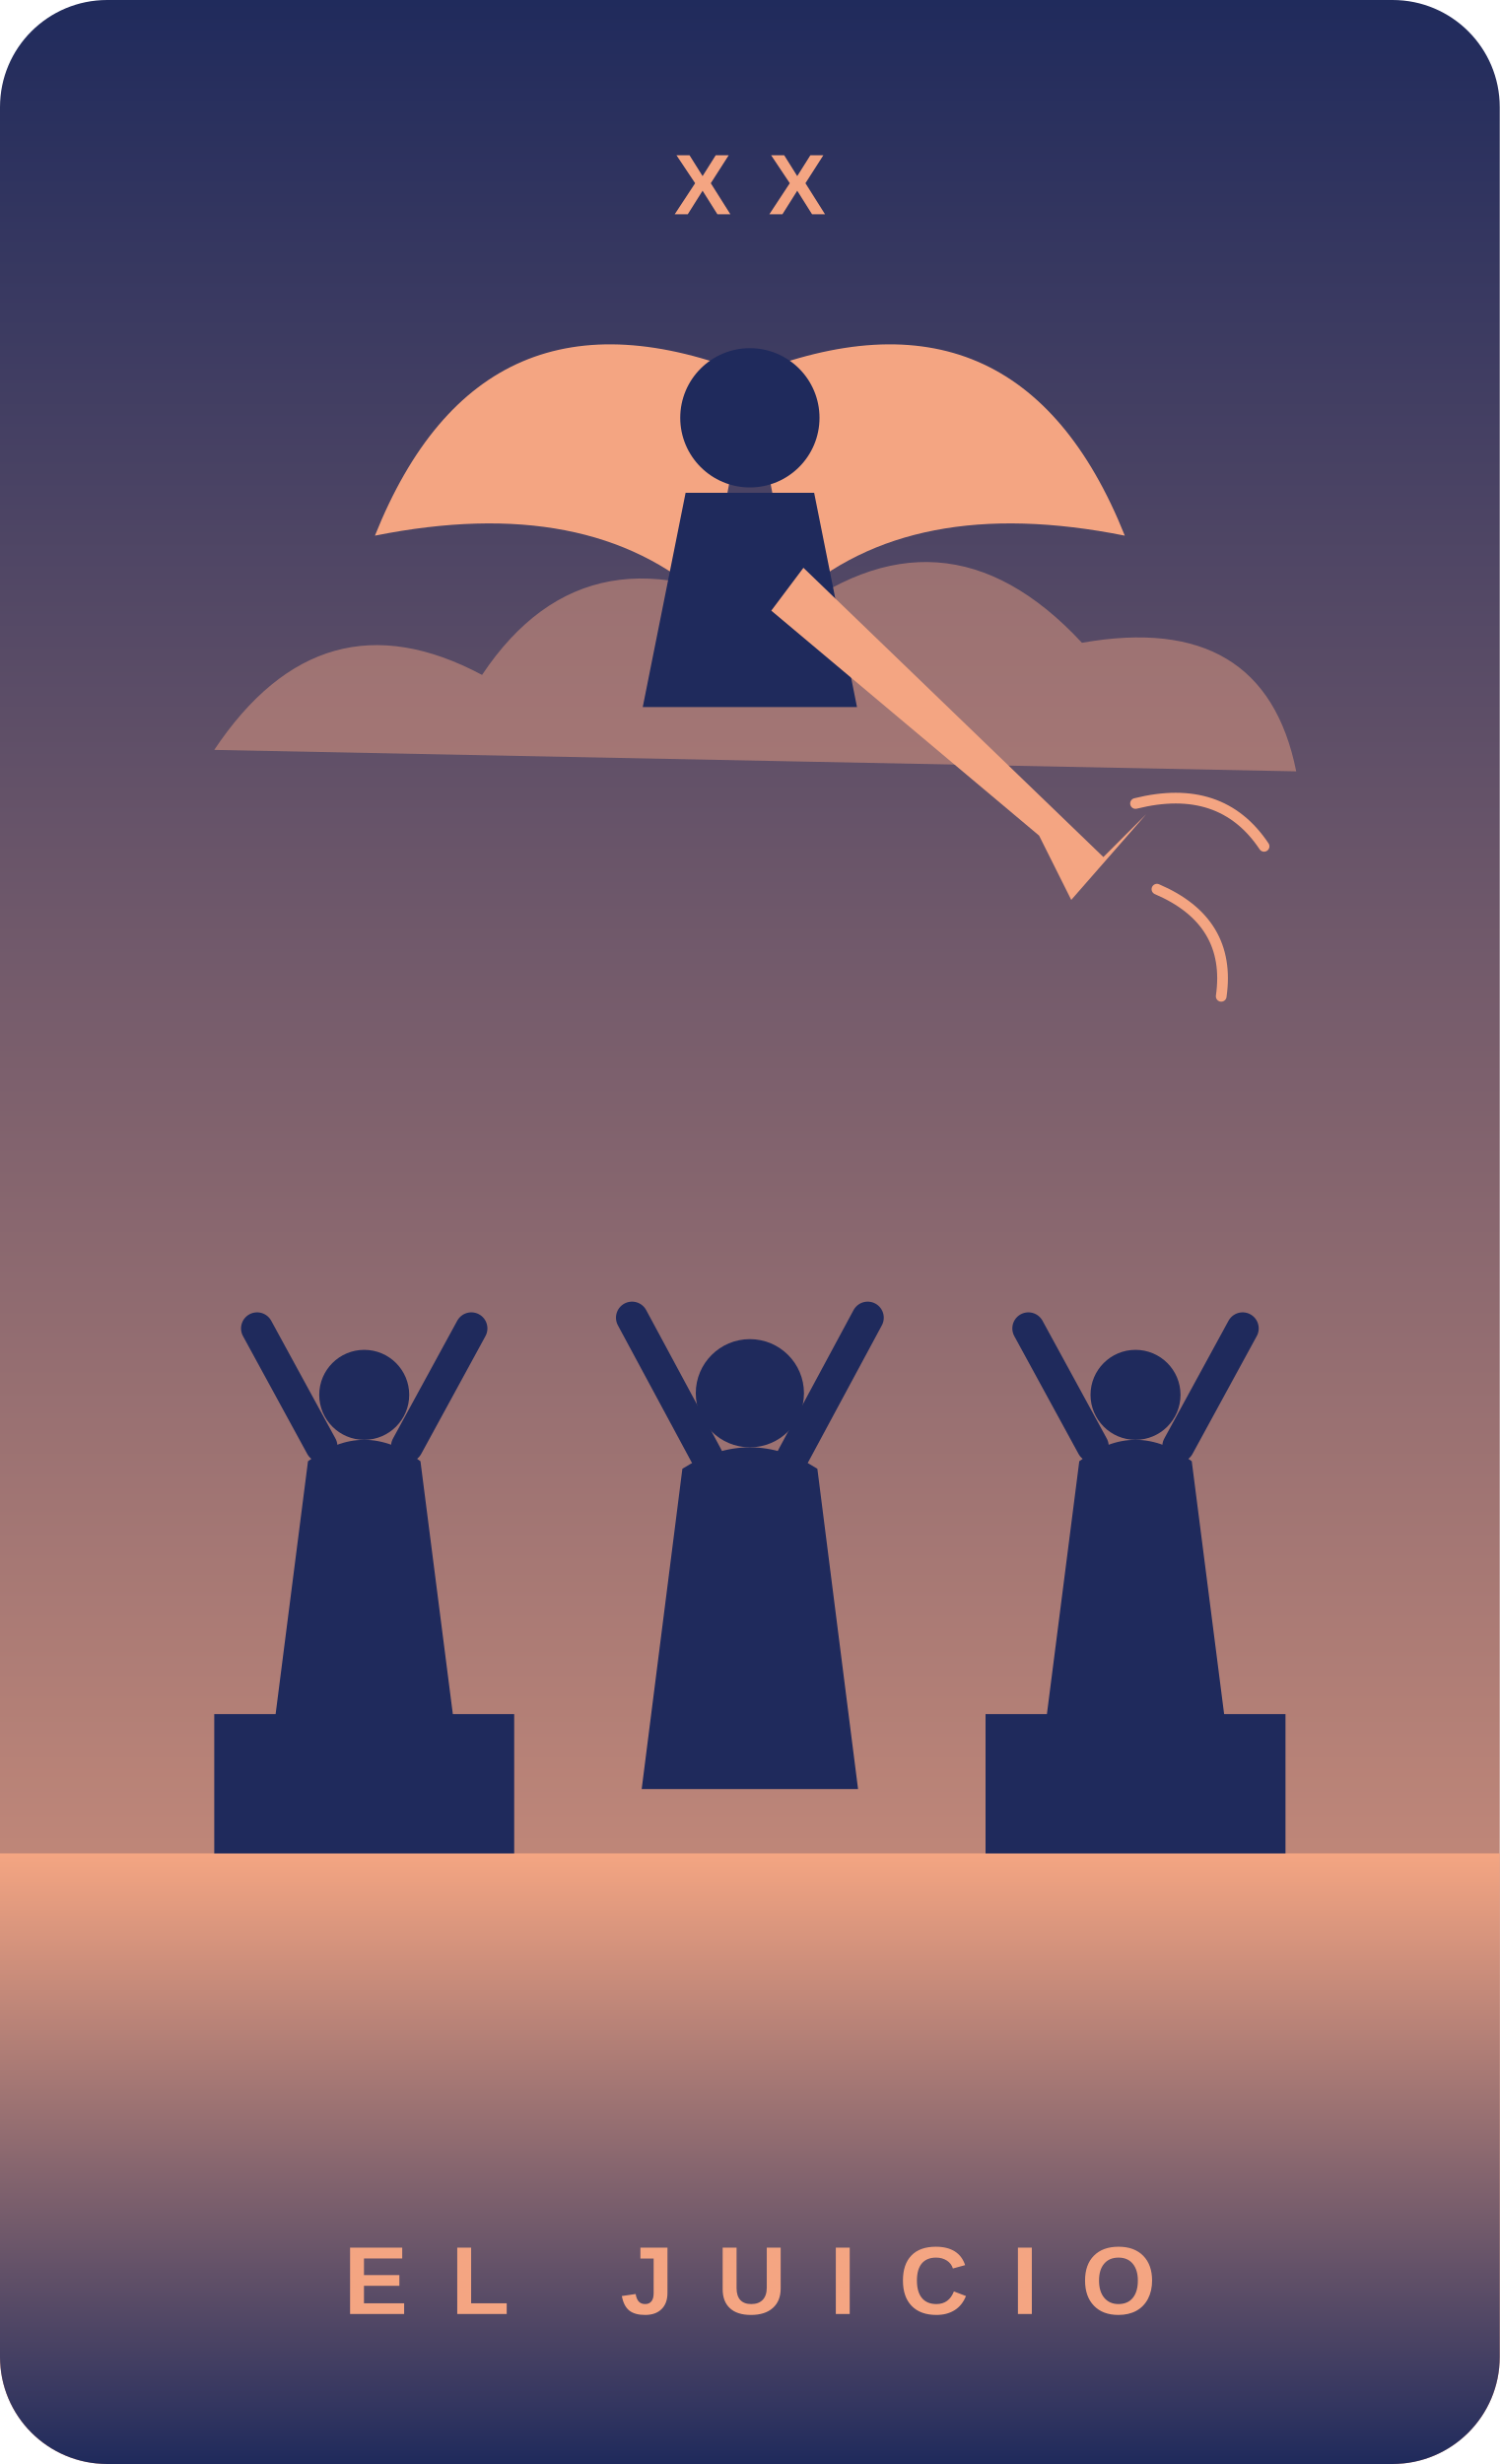
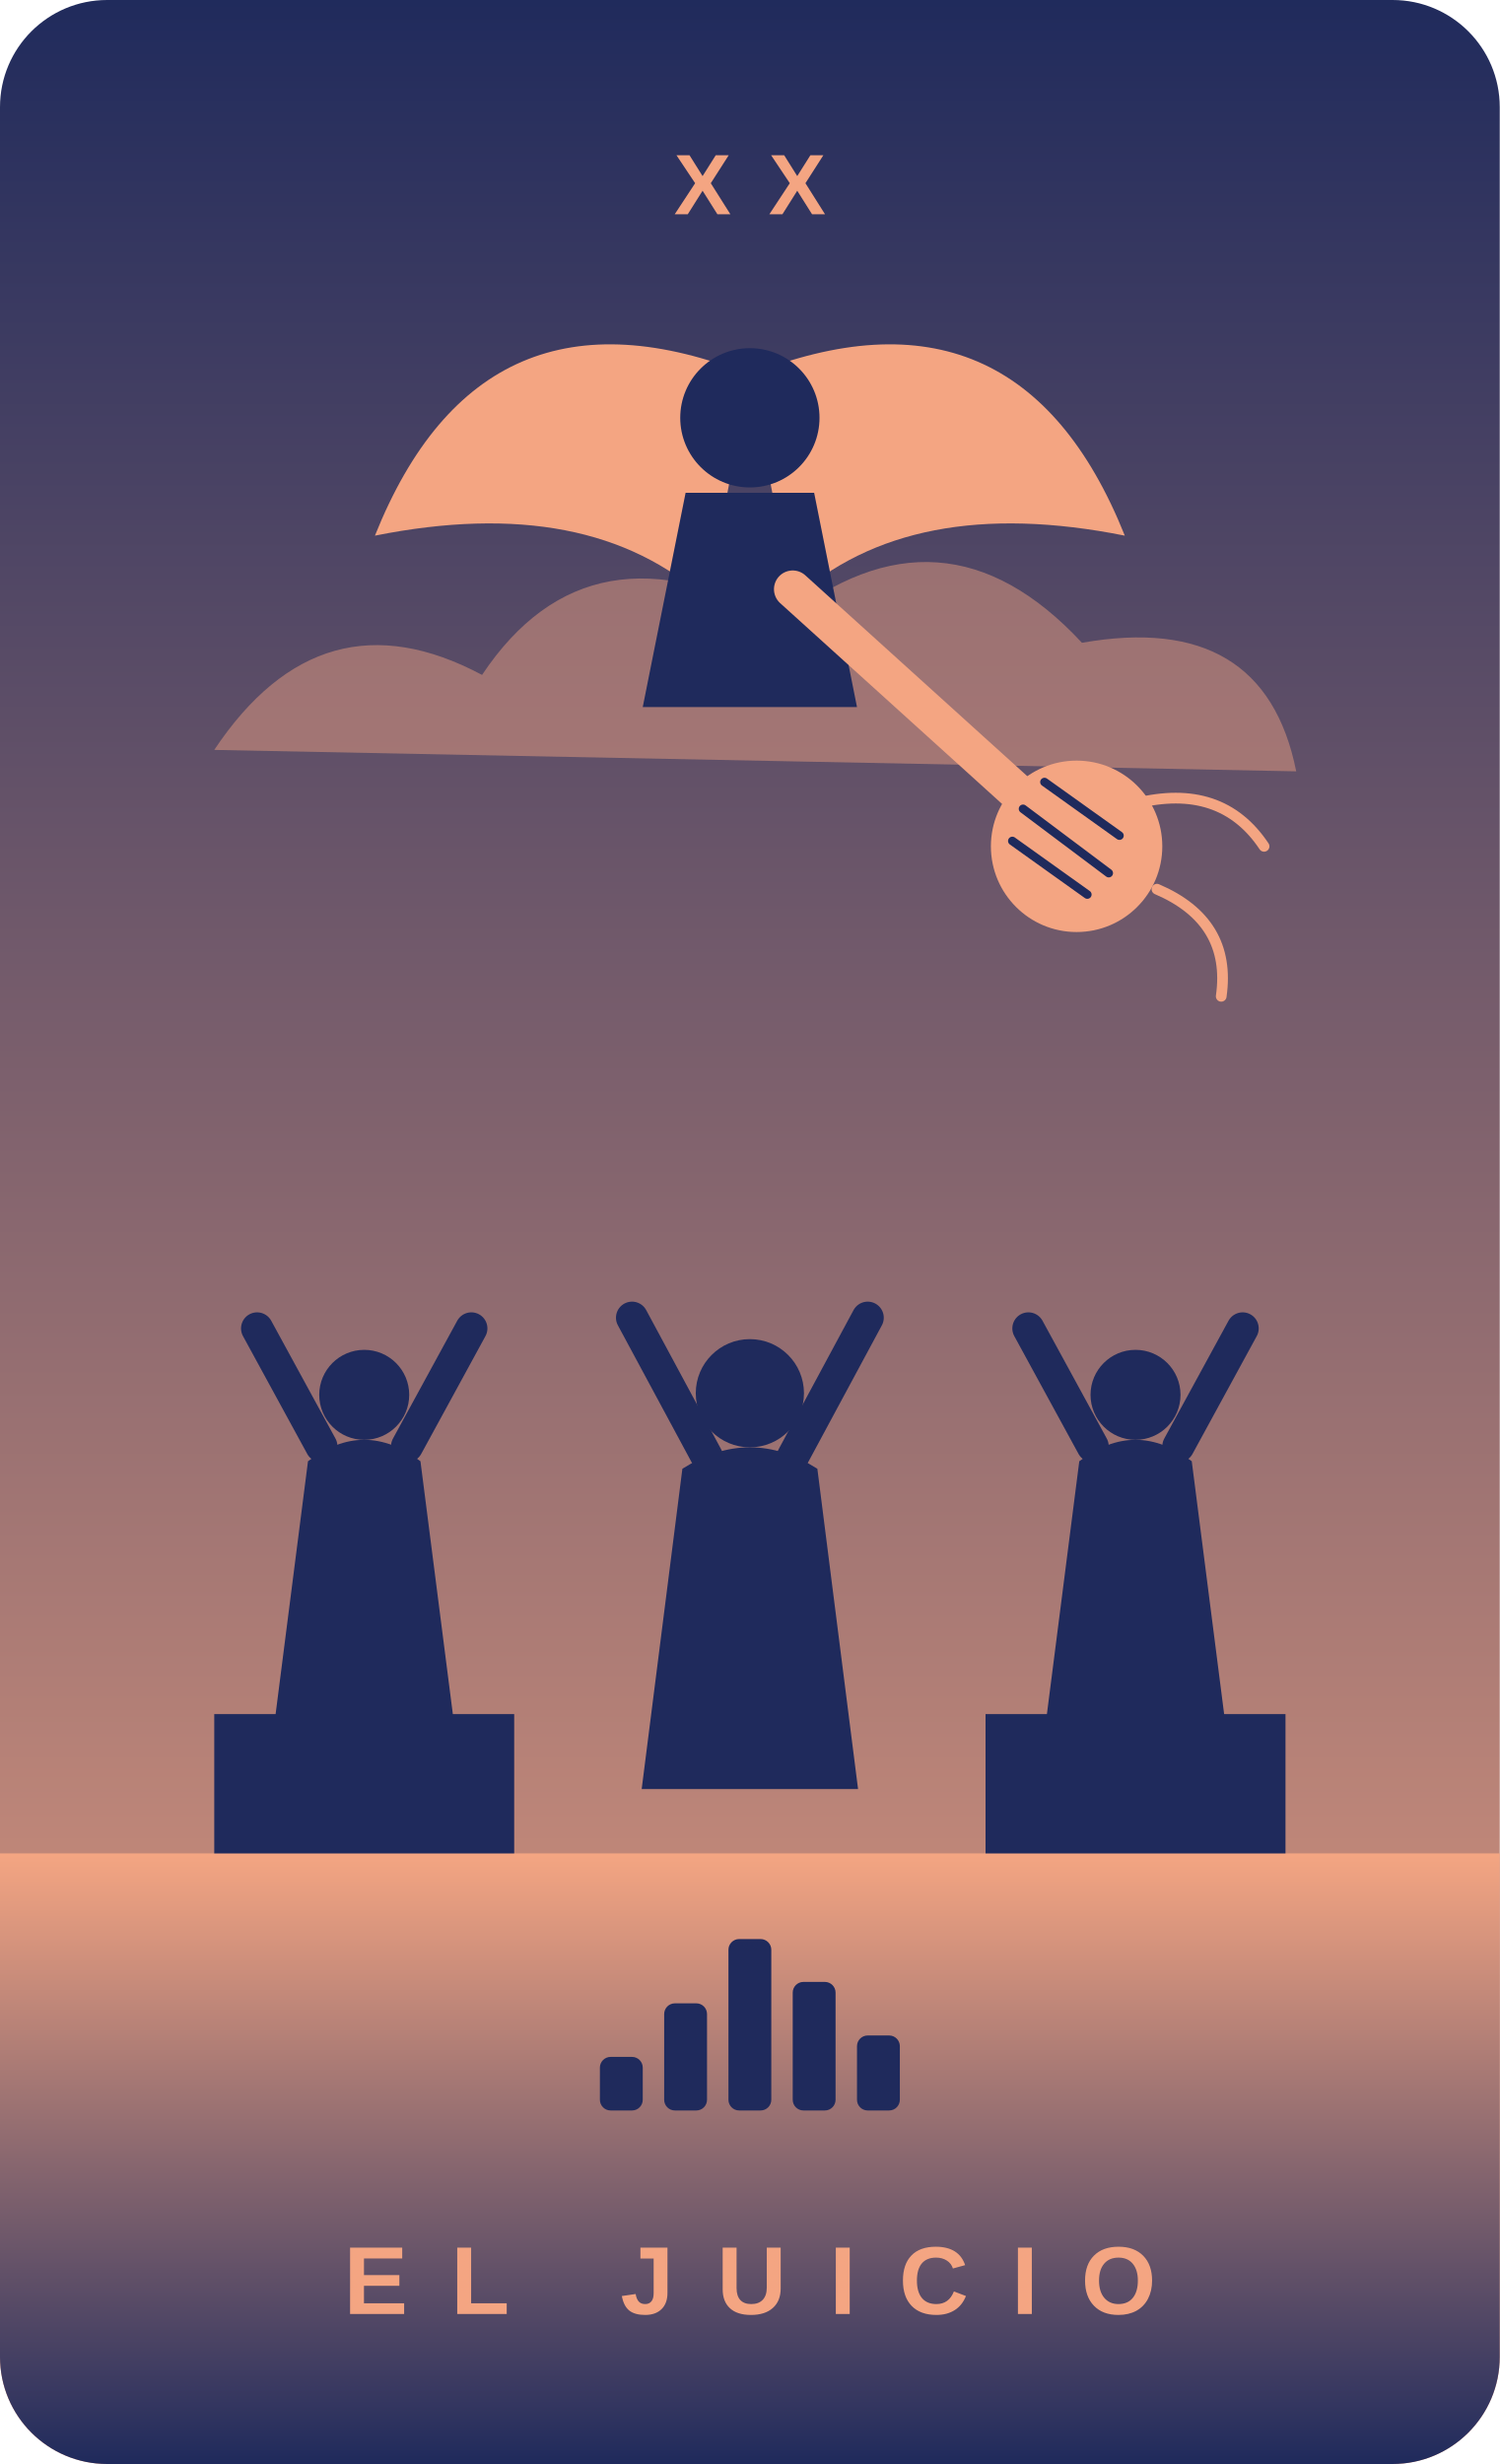
<svg xmlns="http://www.w3.org/2000/svg" viewBox="0 0 280 460" width="280" height="460">
  <defs>
    <linearGradient id="d" x1="0" y1="0" x2="0" y2="1">
      <stop offset="0" stop-color="#1f2a5c" />
      <stop offset="1" stop-color="#f4a582" />
    </linearGradient>
    <linearGradient id="d2" x1="0" y1="0" x2="0" y2="1">
      <stop offset="0" stop-color="#f4a582" />
      <stop offset="1" stop-color="#1f2a5c" />
    </linearGradient>
    <clipPath id="c">
      <rect width="280" height="460" rx="20" />
    </clipPath>
  </defs>
  <g clip-path="url(#c)">
    <rect width="280" height="460" fill="url(#d)" />
    <rect y="346" width="280" height="114" fill="url(#d2)" />
    <path d="M40 140 q20 -30 50 -14 q20 -30 56 -10 q30 -24 56 4 q34 -6 40 24 Z" fill="#f4a582" opacity="0.45" />
    <path d="M140 70 Q90 50 70 100 Q110 92 132 112 Z M140 70 Q190 50 210 100 Q170 92 148 112 Z" fill="#f4a582" />
    <circle cx="140" cy="78" r="13" fill="#1f2a5c" />
    <path d="M128 92 h24 l8 40 h-40 Z" fill="#1f2a5c" />
-     <path d="M150 106 L206 160 L214 152 L200 168 L194 156 L144 114 Z" fill="#f4a582" />
    <path d="M212 150 q16 -4 24 8 M216 166 q14 6 12 20" fill="none" stroke="#f4a582" stroke-width="2" stroke-linecap="round" stroke-linejoin="round" />
    <rect x="40" y="320" width="56" height="26" fill="#1f2a5c" />
    <rect x="184" y="320" width="56" height="26" fill="#1f2a5c" />
    <circle cx="68" cy="260.4" r="8.4" fill="#1f2a5c" />
    <path d="M57.5 272.8 Q68 264.8 78.5 272.8 L84.8 322 L51.2 322 Z" fill="#1f2a5c" />
    <circle cx="212" cy="260.4" r="8.4" fill="#1f2a5c" />
    <path d="M201.5 272.8 Q212 264.8 222.5 272.8 L228.8 322 L195.2 322 Z" fill="#1f2a5c" />
    <circle cx="140" cy="260.1" r="10.1" fill="#1f2a5c" />
    <path d="M127.4 274.2 Q140 266.2 152.6 274.2 L160.2 334 L119.8 334 Z" fill="#1f2a5c" />
    <path d="M60 270 L48 248" stroke="#1f2a5c" stroke-width="6" stroke-linecap="round" />
    <path d="M76 270 L88 248" stroke="#1f2a5c" stroke-width="6" stroke-linecap="round" />
    <path d="M204 270 L192 248" stroke="#1f2a5c" stroke-width="6" stroke-linecap="round" />
    <path d="M220 270 L232 248" stroke="#1f2a5c" stroke-width="6" stroke-linecap="round" />
    <path d="M132 272 L118 246" stroke="#1f2a5c" stroke-width="6" stroke-linecap="round" />
    <path d="M148 272 L162 246" stroke="#1f2a5c" stroke-width="6" stroke-linecap="round" />
+     <path d="M148 110 L190 148" stroke="#f4a582" stroke-width="7" stroke-linecap="round" />
+     <circle cx="201" cy="158" r="16" fill="#f4a582" />
+     <path d="M191 151 l16 12 M195 146 l14 10 M189 157 l14 10" stroke="#1f2a5c" stroke-width="1.6" stroke-linecap="round" />
+     <g fill="#1f2a5c">
+       <rect x="112" y="384" width="8" height="10" rx="2" />
+       <rect x="124" y="374" width="8" height="20" rx="2" />
+       <rect x="136" y="362" width="8" height="32" rx="2" />
+       <rect x="148" y="370" width="8" height="24" rx="2" />
+       <rect x="160" y="380" width="8" height="14" rx="2" />
+     </g>
    <text x="140" y="40" text-anchor="middle" fill="#f4a582" font-family="'Helvetica Neue', Arial, sans-serif" font-size="16" letter-spacing="7" font-weight="bold">XX</text>
    <text x="140" y="432" text-anchor="middle" fill="#f4a582" font-family="'Helvetica Neue', Arial, sans-serif" font-size="18" letter-spacing="8" font-weight="bold">EL JUICIO</text>
  </g>
</svg>
